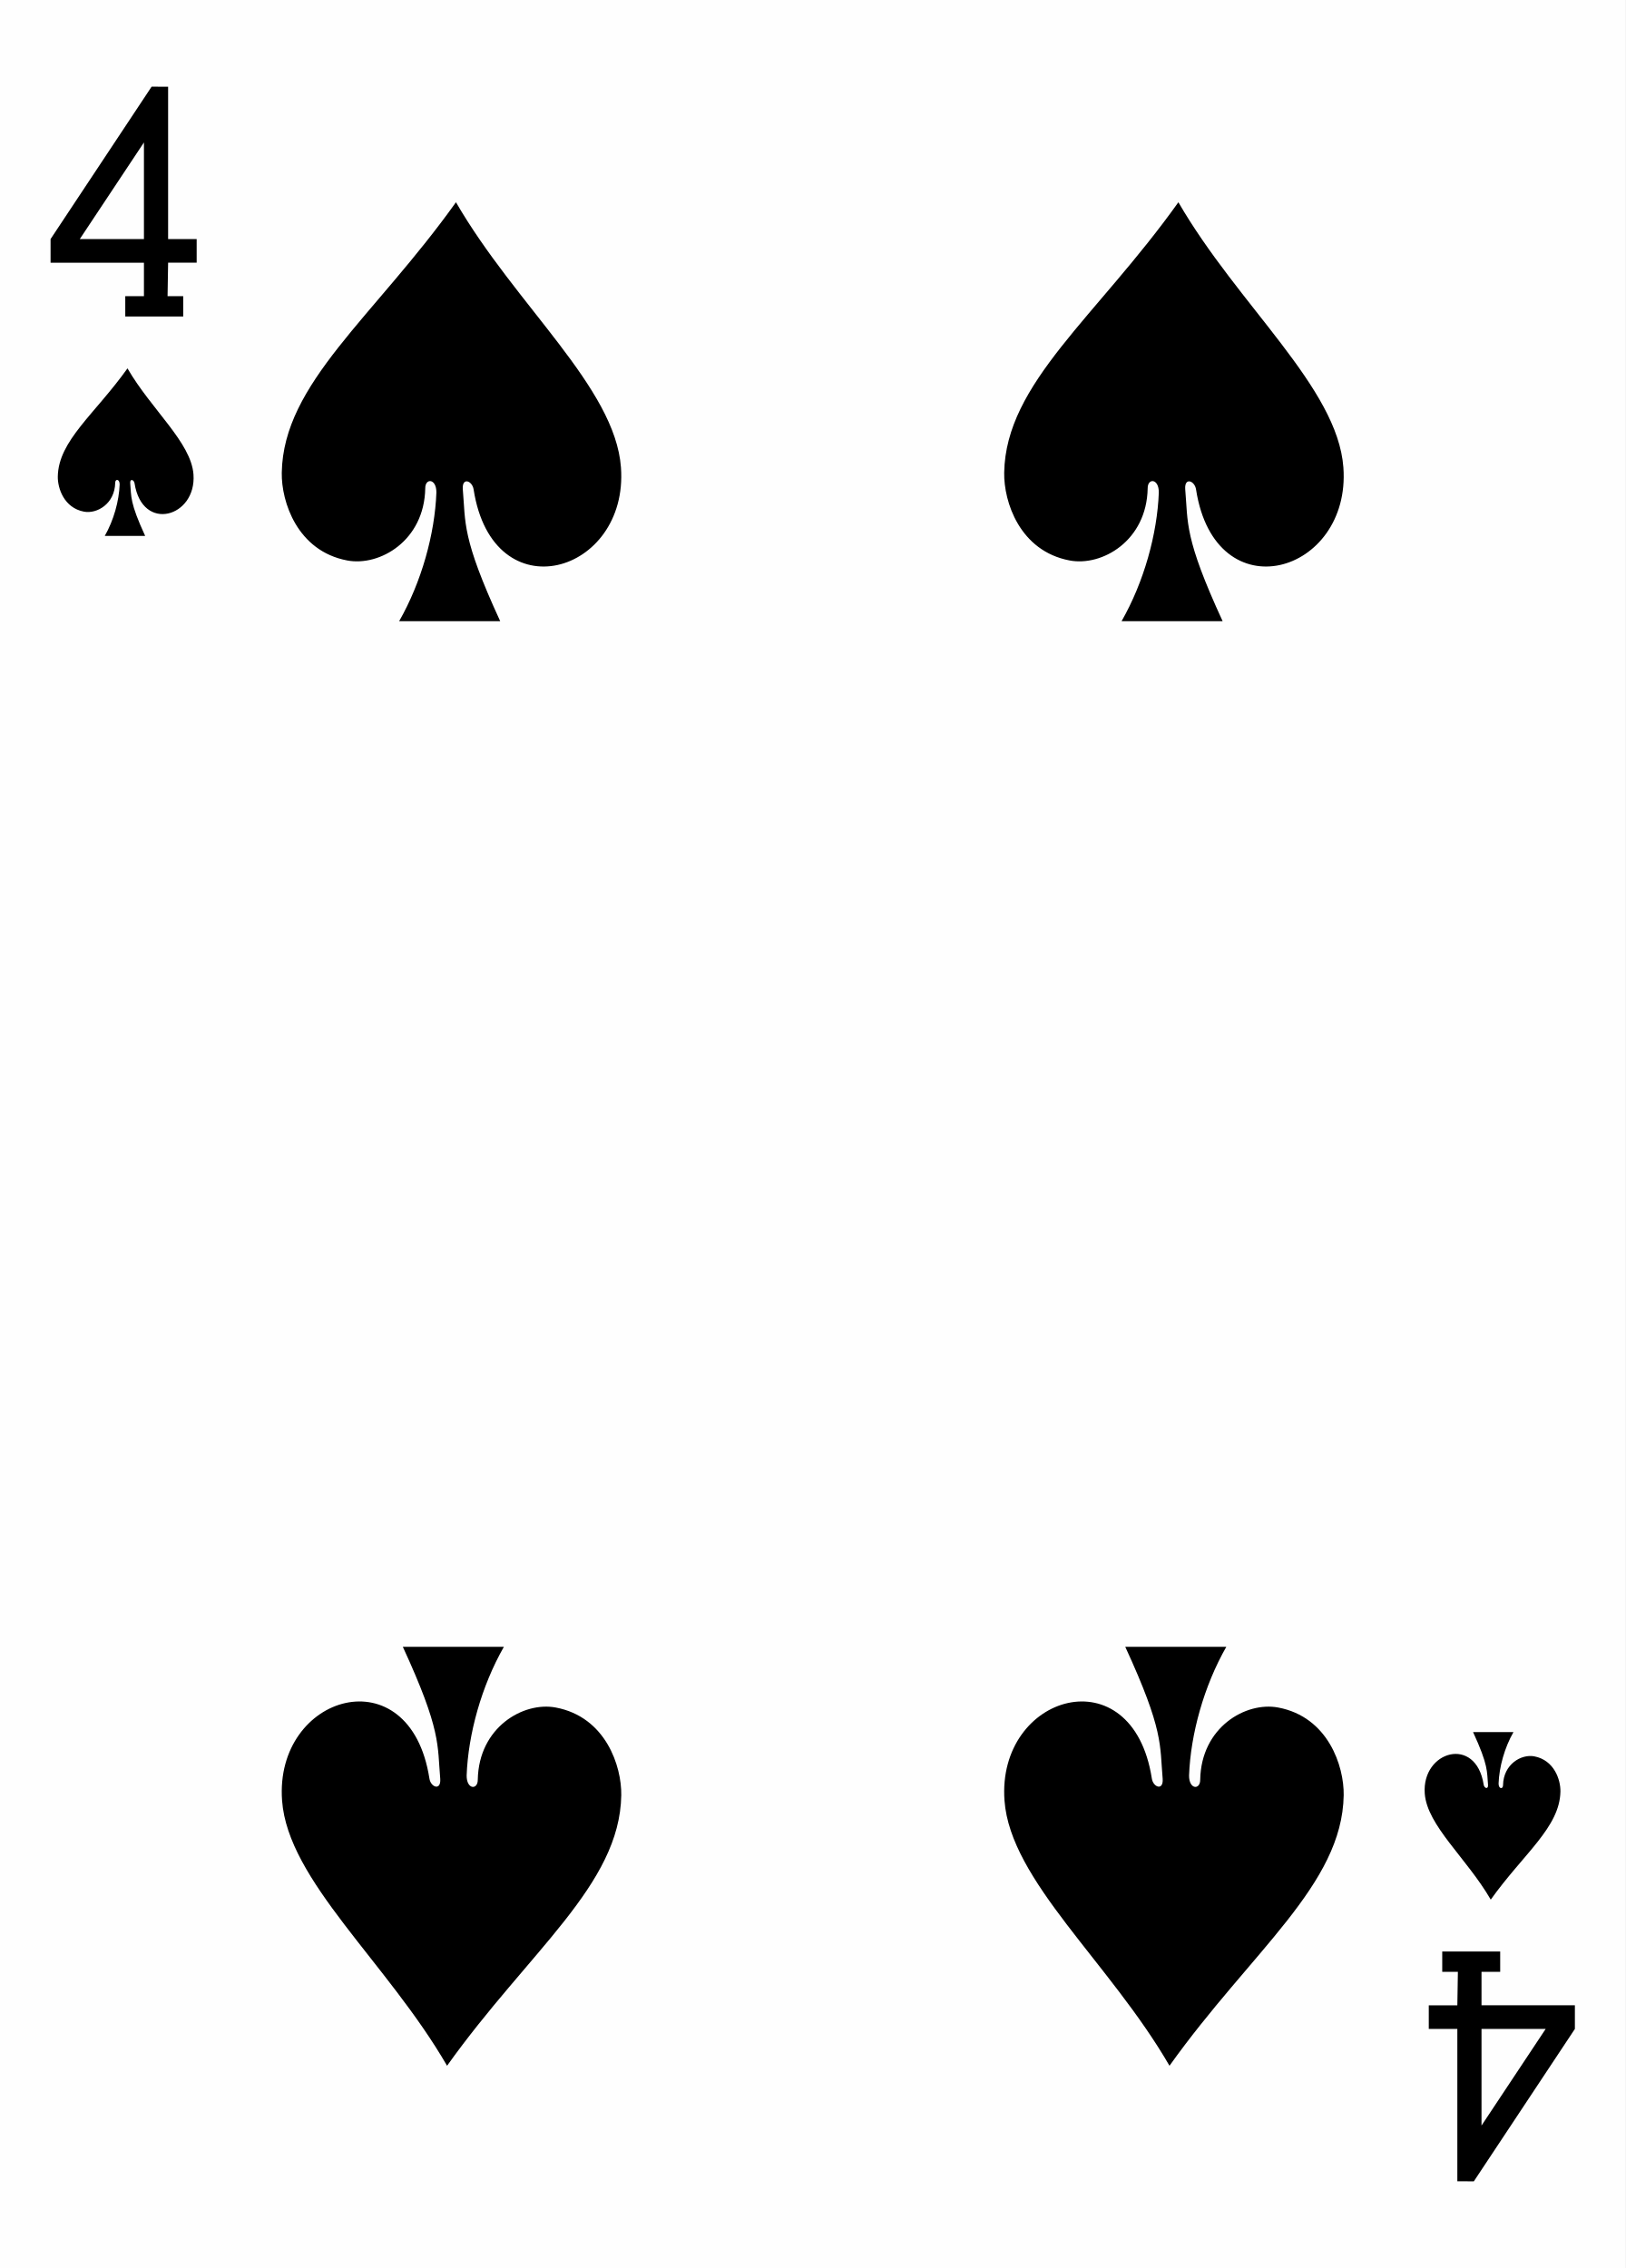
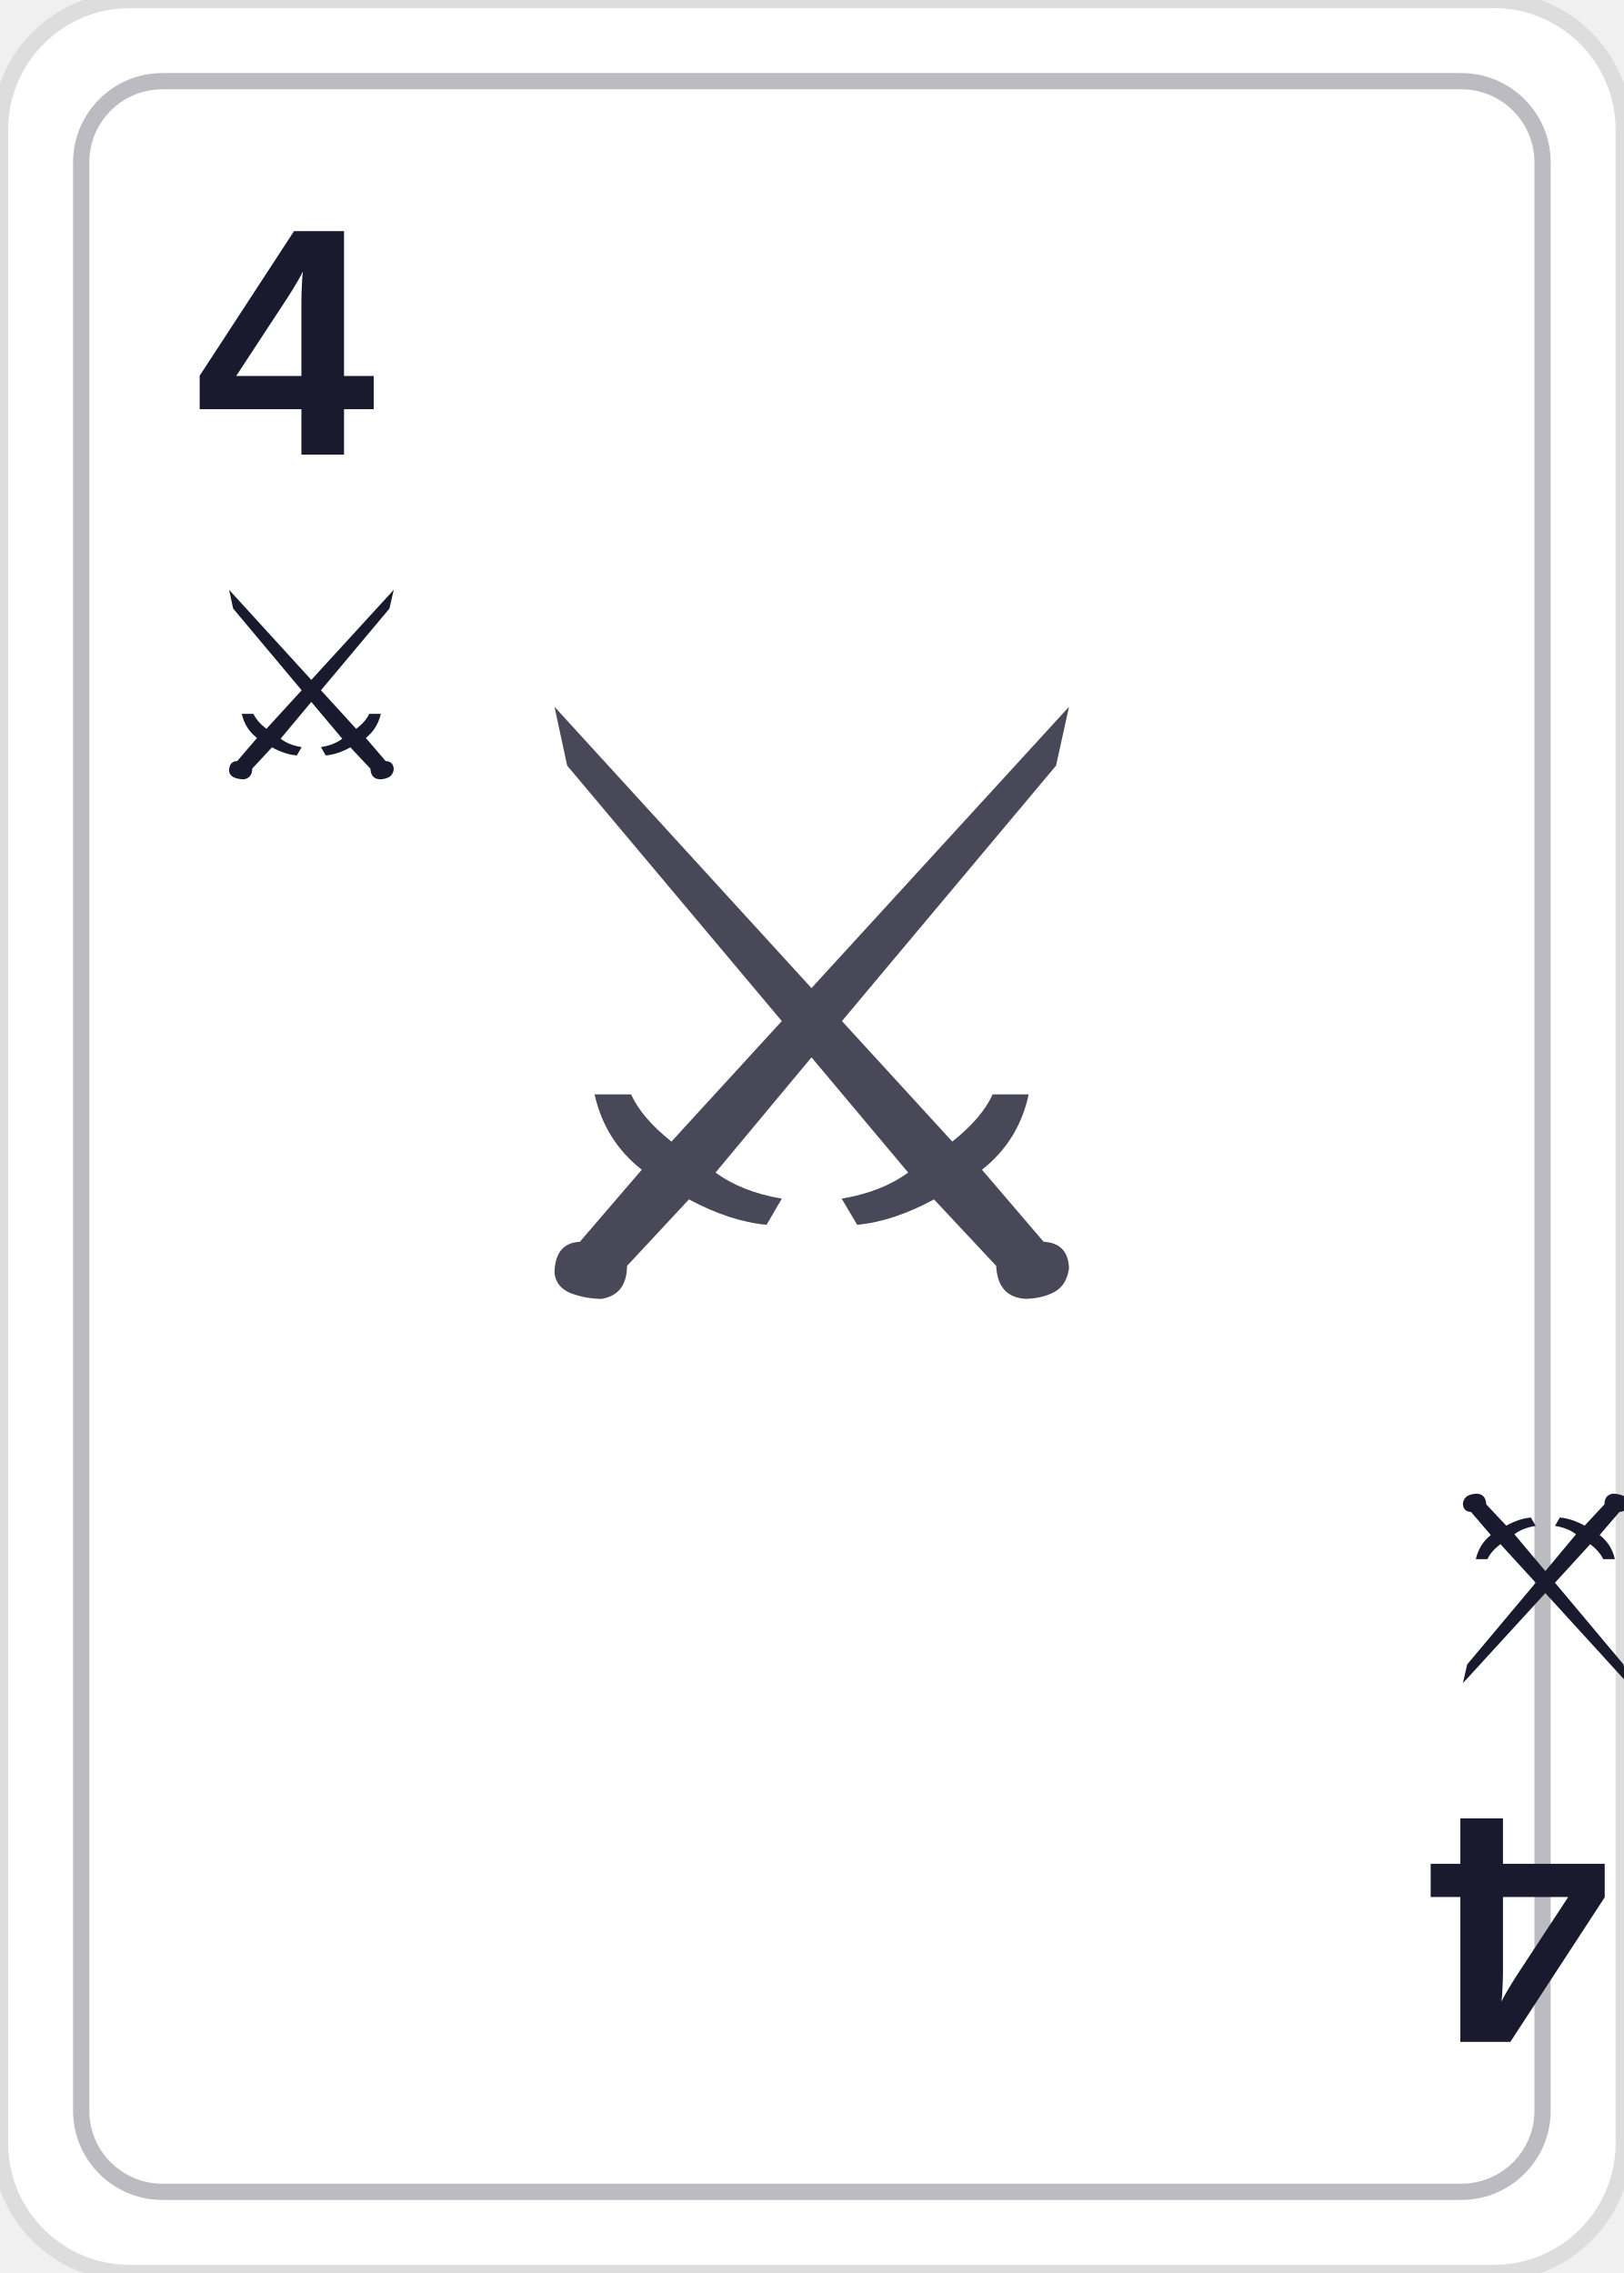
- <svg xmlns="http://www.w3.org/2000/svg" xmlns:xlink="http://www.w3.org/1999/xlink" version="1.2" baseProfile="tiny" viewBox="0 0 225 314" width="225px" height="314px">
-   <defs>
-     <style>
-                 .maxi-card { display: block; }
-                 .mini-card { display: none; }
-         </style>
-     <path id="suit" d="M26.406,40.187c0.015-1.979-1.561-2.017-1.542-0.573c-0.133,7.257-6.311,10.83-10.799,9.982             c-6.92-1.307-9.129-8.129-9.062-12.148C5.205,25.046,17.775,15.9,29.116,0c8.311,14.351,22.028,25.623,22.839,36.717             c1.08,14.749-17.711,20.25-20.394,3.06c-0.173-1.214-1.613-1.759-1.501-0.063c0.408,4.711-0.171,6.674,5.179,18.287H21.252             C24.351,52.574,26.195,45.911,26.406,40.187L26.406,40.187z" />
-     <path id="numeral" d="M10.34,31.817             v-2.812h2.585v-4.635H0v-3.271L13.986,0l2.285,0.008v21.09h3.953v3.271h-3.953l-0.076,4.637h2.167v2.812H10.34L10.34,31.817z             M12.925,7.72L4.046,21.097h8.879V7.72z" />
-   </defs>
-   <rect width="100%" height="100%" fill="#fefefe" />
-   <g class="maxi-card">
-     <use xlink:href="#numeral" transform="matrix(1,0,0,1,7,12)" />
-     <use xlink:href="#suit" transform="matrix(0.4,0,0,0.4,6,51)" />
-     <use xlink:href="#numeral" transform="matrix(-1,0,0,-1,218,302)" />
-     <use xlink:href="#suit" transform="matrix(-0.4,0,0,-0.4,218,263)" />
-     <use xlink:href="#suit" transform="matrix(1,0,0,1,34,28)" />
-     <use xlink:href="#suit" transform="matrix(1,0,0,1,134,28)" />
-     <use xlink:href="#suit" transform="matrix(-1,0,0,-1,91,286)" />
-     <use xlink:href="#suit" transform="matrix(-1,0,0,-1,191,286)" />
-   </g>
+ <svg xmlns="http://www.w3.org/2000/svg" width="100" height="140" viewBox="0 0 100 140">
+   <rect width="100" height="140" rx="8" fill="white" stroke="#ddd" stroke-width="1" />
+   <text x="12" y="28" font-family="Arial, sans-serif" font-size="20" font-weight="bold" fill="#1a1a2e">4</text>
+   <text x="12" y="48" font-family="Arial, sans-serif" font-size="16" fill="#1a1a2e">⚔️</text>
+   <text x="50" y="80" font-family="Arial, sans-serif" font-size="50" text-anchor="middle" fill="#1a1a2e" opacity="0.8">⚔️</text>
+   <text x="88" y="112" font-family="Arial, sans-serif" font-size="20" font-weight="bold" fill="#1a1a2e" text-anchor="end" transform="rotate(180 88 112)">4</text>
+   <text x="88" y="92" font-family="Arial, sans-serif" font-size="16" fill="#1a1a2e" text-anchor="end" transform="rotate(180 88 92)">⚔️</text>
+   <rect x="5" y="5" width="90" height="130" rx="5" fill="none" stroke="#1a1a2e" stroke-width="1" opacity="0.3" />
</svg>
